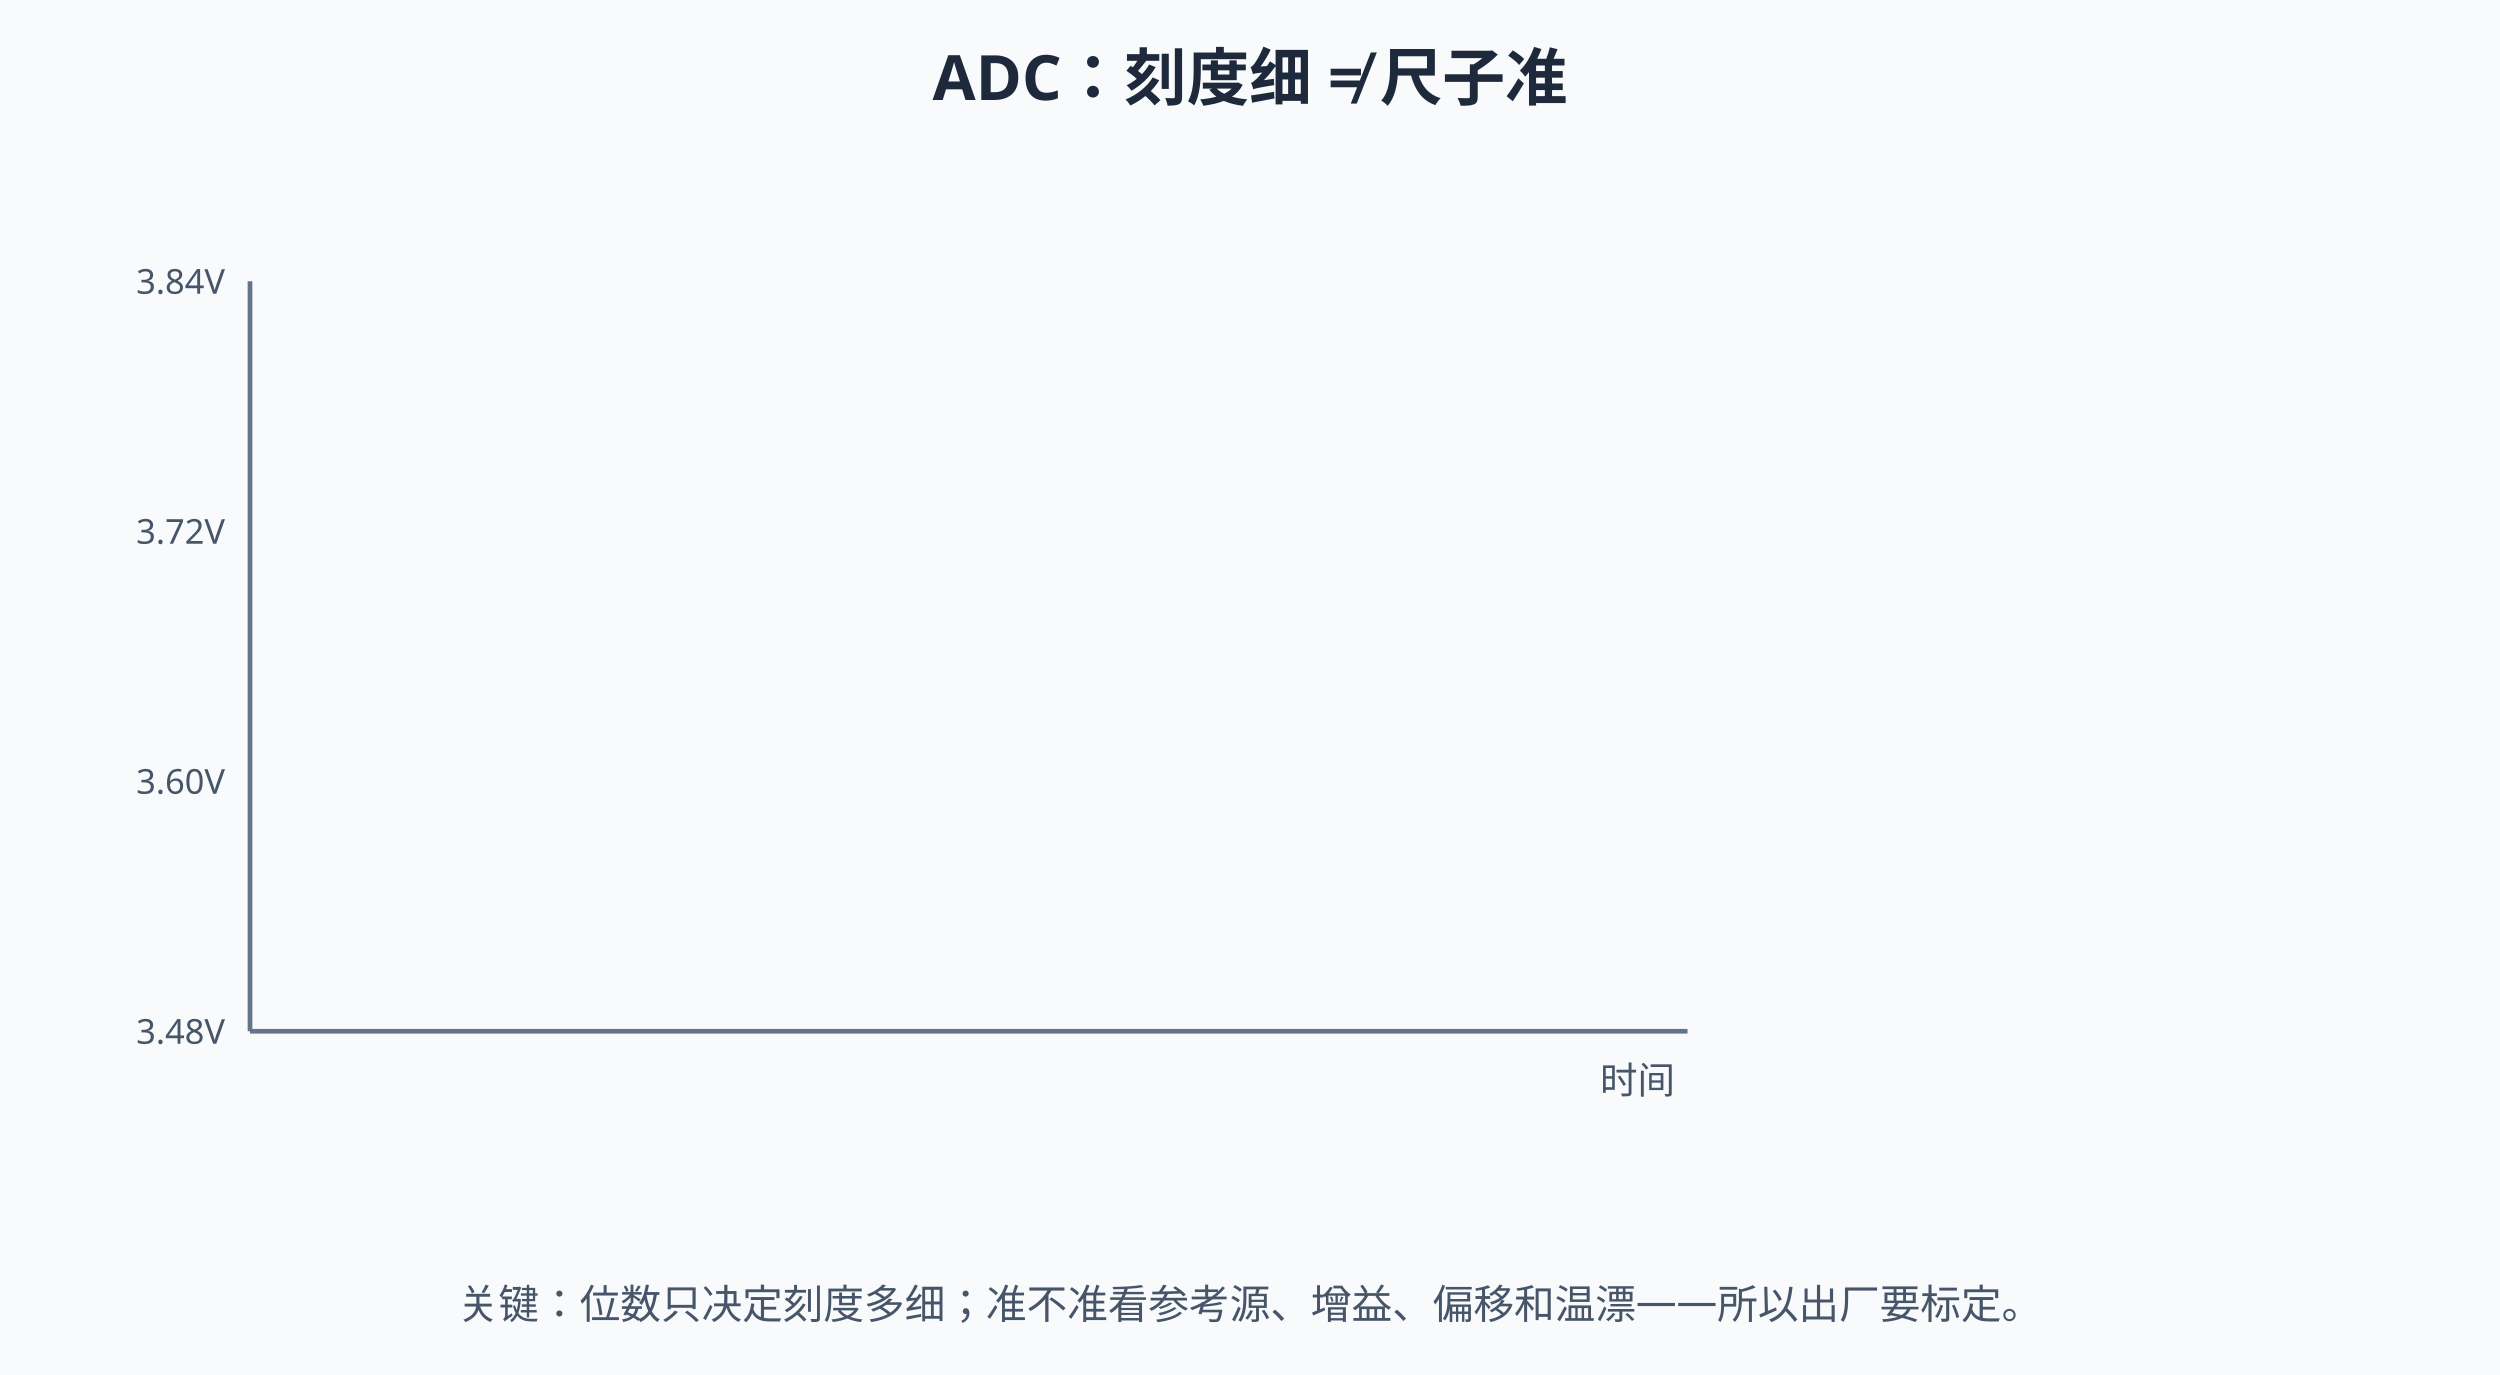
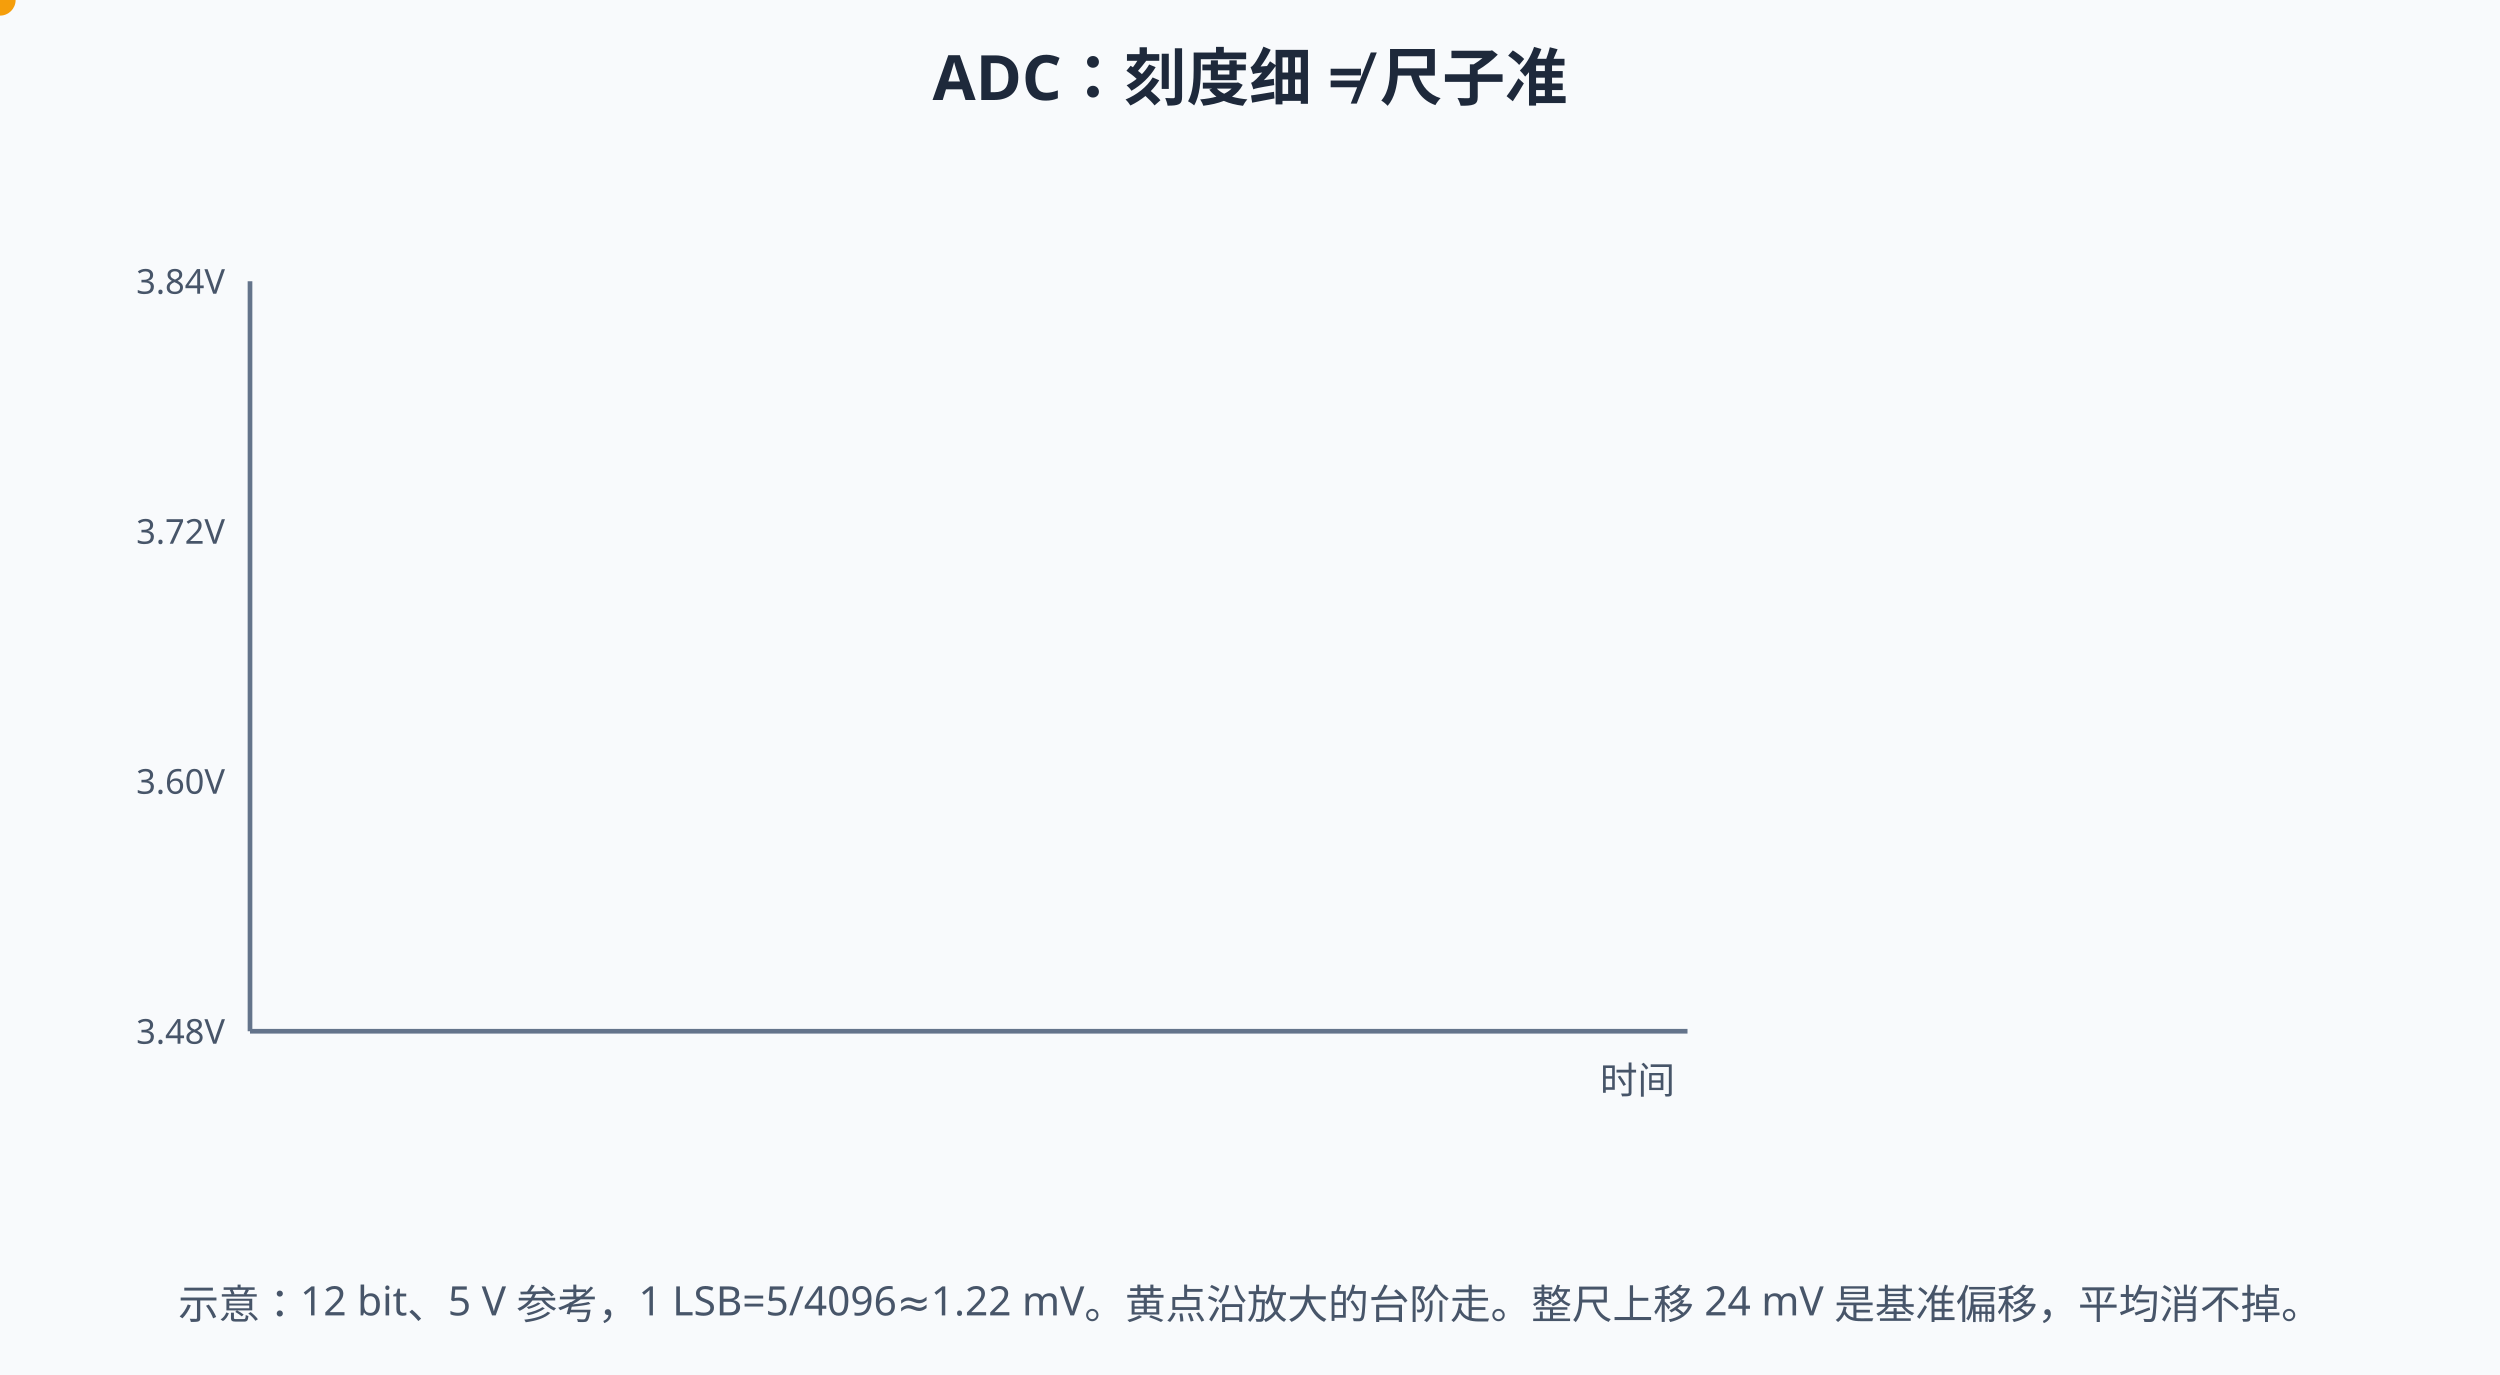
<svg xmlns="http://www.w3.org/2000/svg" width="800" height="440" viewBox="0 0 800 440">
  <rect width="800" height="440" fill="#f8fafc" />
  <style>
  text{font-family:"Segoe UI","Microsoft YaHei",sans-serif;}
  /* 深色模式：GitHub 深色主题下对调底色与文字色，只覆盖配色，不动几何与动画。
     stroke="#fff" 保持白色——那是彩色徽标上的勾选，不在覆盖范围内。 */
  @media (prefers-color-scheme: dark){
  rect[fill="#f8fafc"]{fill:#0f172a}
  rect[fill="#fff"]{fill:#1e293b}
  [fill="#f1f5f9"]{fill:#1e293b}
  [stroke="#f1f5f9"]{stroke:#1e293b}
  [fill="#e2e8f0"]{fill:#334155}
  [stroke="#e2e8f0"]{stroke:#334155}
  [fill="#cbd5e1"]{fill:#475569}
  [stroke="#cbd5e1"]{stroke:#475569}
  [fill="#64748b"]{fill:#94a3b8}
  [stroke="#64748b"]{stroke:#94a3b8}
  [fill="#475569"]{fill:#cbd5e1}
  [stroke="#475569"]{stroke:#cbd5e1}
  [fill="#334155"]{fill:#e2e8f0}
  [stroke="#334155"]{stroke:#e2e8f0}
  [fill="#1e293b"]{fill:#f1f5f9}
  [stroke="#1e293b"]{stroke:#f1f5f9}
  [fill="#dbeafe"]{fill:#1e3a8a}
  [stroke="#dbeafe"]{stroke:#1e3a8a}
  [fill="#eff6ff"]{fill:#172554}
  [stroke="#eff6ff"]{stroke:#172554}
  [fill="#bfdbfe"]{fill:#1e40af}
  [stroke="#bfdbfe"]{stroke:#1e40af}
  [fill="#1d4ed8"]{fill:#60a5fa}
  [stroke="#1d4ed8"]{stroke:#60a5fa}
  [fill="#1e40af"]{fill:#93c5fd}
  [stroke="#1e40af"]{stroke:#93c5fd}
  [fill="#2563eb"]{fill:#60a5fa}
  [stroke="#2563eb"]{stroke:#60a5fa}
  [fill="#3b82f6"]{fill:#60a5fa}
  [stroke="#3b82f6"]{stroke:#60a5fa}
  [fill="#ecfdf5"]{fill:#022c22}
  [stroke="#ecfdf5"]{stroke:#022c22}
  [fill="#a7f3d0"]{fill:#065f46}
  [stroke="#a7f3d0"]{stroke:#065f46}
  [fill="#86efac"]{fill:#166534}
  [stroke="#86efac"]{stroke:#166534}
  [fill="#065f46"]{fill:#6ee7b7}
  [stroke="#065f46"]{stroke:#6ee7b7}
  [fill="#059669"]{fill:#34d399}
  [stroke="#059669"]{stroke:#34d399}
  [fill="#fef2f2"]{fill:#450a0a}
  [stroke="#fef2f2"]{stroke:#450a0a}
  [fill="#fecaca"]{fill:#7f1d1d}
  [stroke="#fecaca"]{stroke:#7f1d1d}
  [fill="#fca5a5"]{fill:#b91c1c}
  [stroke="#fca5a5"]{stroke:#b91c1c}
  [fill="#991b1b"]{fill:#fca5a5}
  [stroke="#991b1b"]{stroke:#fca5a5}
  [fill="#dc2626"]{fill:#f87171}
  [stroke="#dc2626"]{stroke:#f87171}
  [fill="#fffbeb"]{fill:#451a03}
  [stroke="#fffbeb"]{stroke:#451a03}
  [fill="#fef3c7"]{fill:#78350f}
  [stroke="#fef3c7"]{stroke:#78350f}
  [fill="#92400e"]{fill:#fcd34d}
  [stroke="#92400e"]{stroke:#fcd34d}
  [fill="#b45309"]{fill:#fbbf24}
  [stroke="#b45309"]{stroke:#fbbf24}
  }
</style>
  <text x="400" y="32" text-anchor="middle" font-size="20" font-weight="bold" fill="#1e293b">ADC：刻度细 ≠ 尺子准</text>
  <line x1="80" y1="330" x2="540" y2="330" stroke="#64748b" stroke-width="1.5" />
  <line x1="80" y1="330" x2="80" y2="90" stroke="#64748b" stroke-width="1.5" />
  <text x="72" y="94" text-anchor="end" font-size="11" fill="#475569">3.84V</text>
  <text x="72" y="174" text-anchor="end" font-size="11" fill="#475569">3.72V</text>
  <text x="72" y="254" text-anchor="end" font-size="11" fill="#475569">3.60V</text>
  <text x="72" y="334" text-anchor="end" font-size="11" fill="#475569">3.48V</text>
  <text x="536" y="350" text-anchor="end" font-size="12" fill="#475569">时间</text>
  <path d="M80,300 C200,280 260,220 340,200 C420,180 480,160 540,140" fill="none" stroke="#334155" stroke-width="2" pathLength="100" stroke-dasharray="100" stroke-dashoffset="100" opacity="0">
    <animate attributeName="opacity" values="0;1;1" keyTimes="0;0.02;1" dur="12s" repeatCount="indefinite" />
    <animate attributeName="stroke-dashoffset" values="100;0;0" keyTimes="0;0.28;1" dur="12s" repeatCount="indefinite" />
  </path>
  <text x="300" y="105" text-anchor="middle" font-size="12" fill="#334155" opacity="0">真实电压（连续）
    <animate attributeName="opacity" values="0;1;1;0;0" keyTimes="0;0.04;0.24;0.3;1" dur="12s" repeatCount="indefinite" />
  </text>
  <path d="M80,300 L140,300 L140,270 L200,270 L200,240 L260,240 L260,220 L320,220 L320,200 L380,200 L380,180 L440,180 L440,160 L540,160" fill="none" stroke="#2563eb" stroke-width="2.5" pathLength="100" stroke-dasharray="100" stroke-dashoffset="100" opacity="0">
    <animate attributeName="opacity" values="0;0;1;1" keyTimes="0;0.3;0.33;1" dur="12s" repeatCount="indefinite" />
    <animate attributeName="stroke-dashoffset" values="100;100;0;0" keyTimes="0;0.3;0.55;1" dur="12s" repeatCount="indefinite" />
  </path>
  <text x="170" y="258" text-anchor="middle" font-size="12" fill="#2563eb" opacity="0">1 LSB
    <animate attributeName="opacity" values="0;0;1;1;0;0" keyTimes="0;0.34;0.38;0.6;0.64;1" dur="12s" repeatCount="indefinite" />
  </text>
  <text x="310" y="360" text-anchor="middle" font-size="12" fill="#475569" opacity="0">12bit ADC：读数落在台阶上（台阶已放大示意，实际 1 LSB ≈ 1.2mV）
    <animate attributeName="opacity" values="0;0;1;1;0;0" keyTimes="0;0.32;0.36;0.6;0.64;1" dur="12s" repeatCount="indefinite" />
  </text>
  <g opacity="0">
    <animate attributeName="opacity" values="0;0;1;1" keyTimes="0;0.62;0.66;1" dur="12s" repeatCount="indefinite" />
    <path d="M80,300 L140,300 L140,270 L200,270 L200,240 L260,240 L260,220 L320,220 L320,200 L380,200 L380,180 L440,180 L440,160 L540,160" fill="none" stroke="#dc2626" stroke-width="2.5" stroke-dasharray="6 4">
      <animateTransform attributeName="transform" type="translate" values="0 0;0 0;0 -24;0 -24" keyTimes="0;0.62;0.72;1" dur="12s" repeatCount="indefinite" />
    </path>
  </g>
  <text x="310" y="388" text-anchor="middle" font-size="12" fill="#dc2626" opacity="0">参考源一偏，所有读数同方向偏（示意 +24mV）
    <animate attributeName="opacity" values="0;0;1;1" keyTimes="0;0.72;0.78;1" dur="12s" repeatCount="indefinite" />
  </text>
  <g opacity="0">
    <animate attributeName="opacity" values="0;0;1;1" keyTimes="0;0.55;0.59;1" dur="12s" repeatCount="indefinite" />
    <rect x="580" y="90" width="180" height="44" rx="6" fill="#f1f5f9" stroke="#94a3b8" stroke-width="1.5" />
    <text x="592" y="109" text-anchor="start" font-size="12" font-weight="bold" fill="#1e293b">分辨率 = 刻度多细</text>
    <text x="592" y="126" text-anchor="start" font-size="11" fill="#475569">12bit → 4096 格（示例）</text>
  </g>
  <g opacity="0">
    <animate attributeName="opacity" values="0;0;1;1" keyTimes="0;0.63;0.67;1" dur="12s" repeatCount="indefinite" />
    <rect x="580" y="146" width="180" height="44" rx="6" fill="#f1f5f9" stroke="#94a3b8" stroke-width="1.5" />
    <text x="592" y="165" text-anchor="start" font-size="12" font-weight="bold" fill="#1e293b">偏移误差 = 整体平移</text>
    <text x="592" y="182" text-anchor="start" font-size="11" fill="#475569">零点不准，处处同偏</text>
  </g>
  <g opacity="0">
    <animate attributeName="opacity" values="0;0;1;1" keyTimes="0;0.71;0.75;1" dur="12s" repeatCount="indefinite" />
    <rect x="580" y="202" width="180" height="44" rx="6" fill="#f1f5f9" stroke="#94a3b8" stroke-width="1.5" />
    <text x="592" y="221" text-anchor="start" font-size="12" font-weight="bold" fill="#1e293b">增益误差 = 比例不对</text>
    <text x="592" y="238" text-anchor="start" font-size="11" fill="#475569">读数随幅度按比例偏</text>
  </g>
  <g opacity="0">
    <animate attributeName="opacity" values="0;0;1;1" keyTimes="0;0.79;0.83;1" dur="12s" repeatCount="indefinite" />
    <rect x="580" y="258" width="180" height="44" rx="6" fill="#f1f5f9" stroke="#94a3b8" stroke-width="1.5" />
    <text x="592" y="277" text-anchor="start" font-size="12" font-weight="bold" fill="#1e293b">温漂 = 随温度变</text>
    <text x="592" y="294" text-anchor="start" font-size="11" fill="#475569">参考源自己也随温度晃</text>
  </g>
-   <text x="400" y="422" text-anchor="middle" font-size="13" fill="#475569">关键：位数只决定刻度多细；准不准看参考源、增益、偏移和温漂——所以出厂要标定。</text>
+   <text x="400" y="422" text-anchor="middle" font-size="13" fill="#475569">示意：12 bit、5 V 参考，1 LSB=5/4096≈1.22 mV。黄点沿放大的台阶走。整尺上移 24 mV 是基准偏移，平均消不掉。</text>
+   <circle r="5" fill="#f59e0b">
+     <animateMotion dur="12s" repeatCount="indefinite" path="M80,300 L140,300 L140,270 L200,270 L200,240 L260,240 L260,220 L320,220 L320,200 L380,200 L380,180 L440,180 L440,160 L540,160" keyPoints="0;0;1;1" keyTimes="0;0.33;0.55;1" calcMode="linear" />
+   </circle>
</svg>
